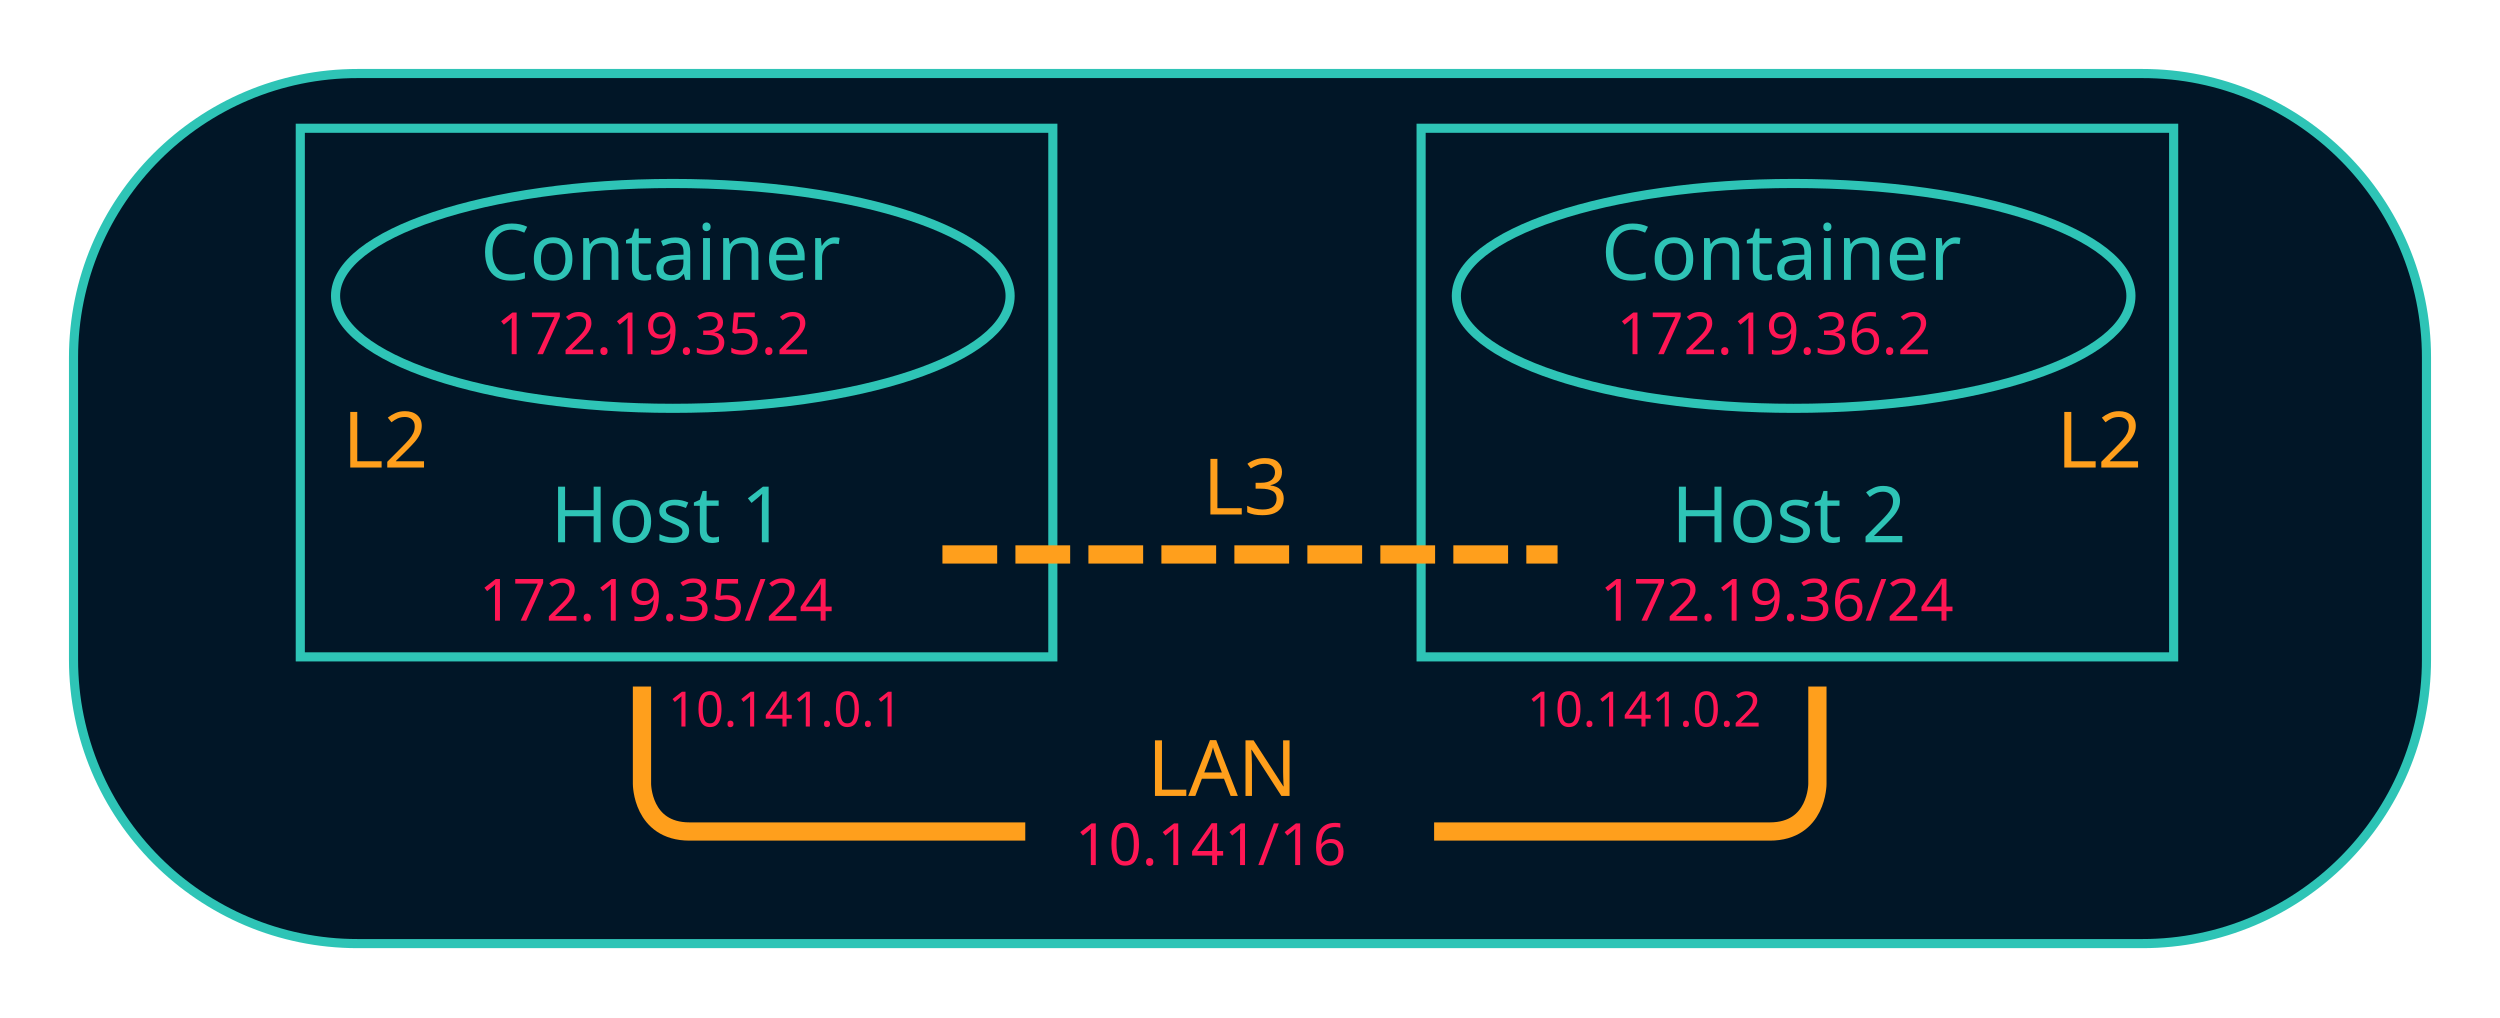
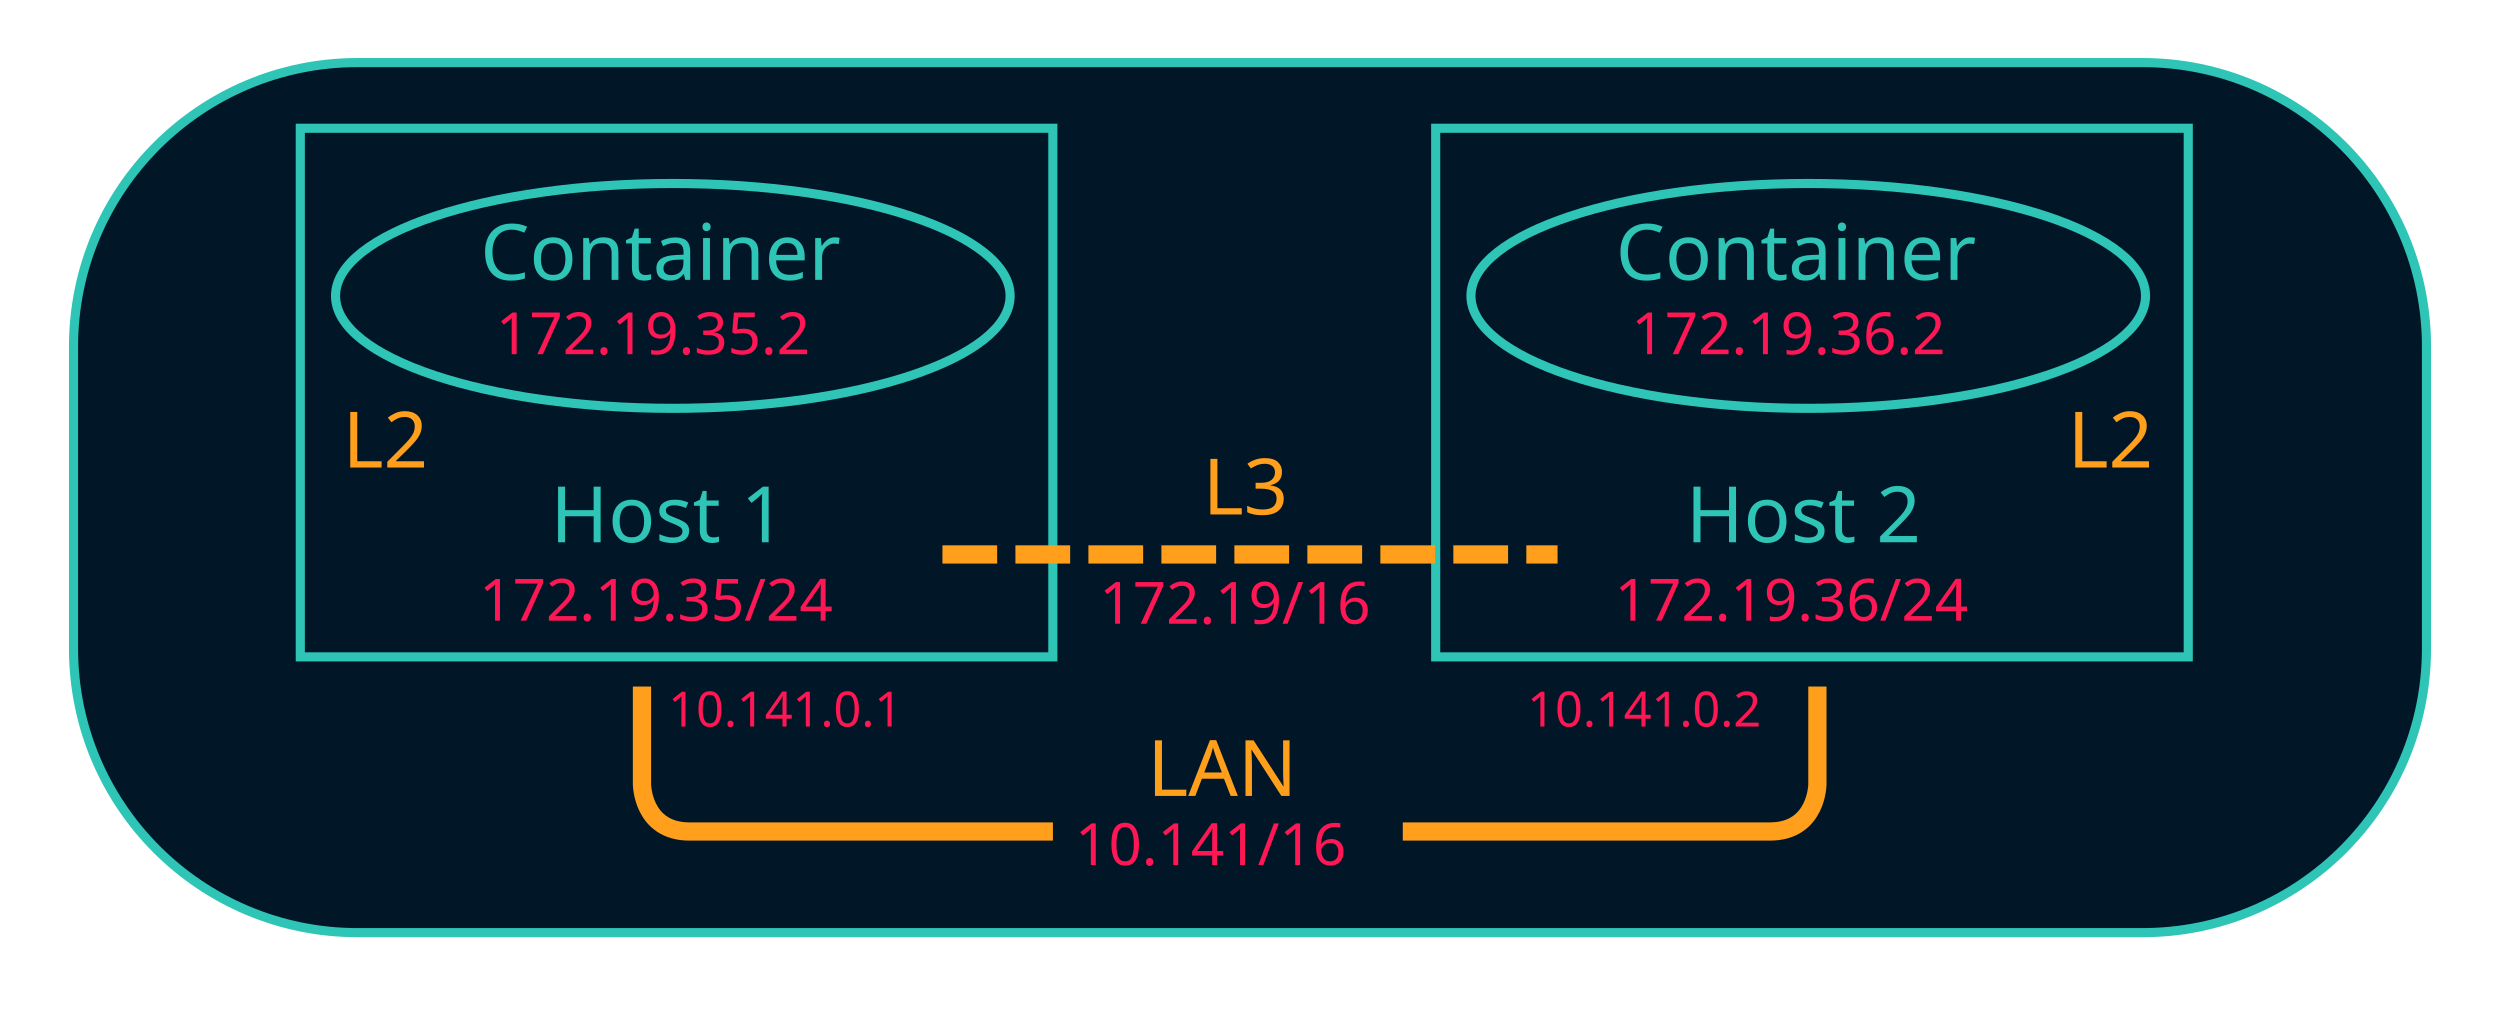
<svg xmlns="http://www.w3.org/2000/svg" width="362.527mm" height="147.494mm" viewBox="0 0 362.527 147.494" version="1.1" id="svg4563">
  <defs id="defs4557" />
  <g id="layer1" transform="translate(32.88839,-32.52434)">
-     <rect style="fill:#011627;fill-opacity:1;stroke:#2ec4b6;stroke-width:1.323;stroke-miterlimit:4;stroke-dasharray:none;stroke-opacity:1" id="rect5243" width="341.204" height="126.171" x="-22.227" y="43.186" ry="41.199" />
+     <rect style="fill:#011627;fill-opacity:1;stroke:#2ec4b6;stroke-width:1.323;stroke-miterlimit:4;stroke-dasharray:none;stroke-opacity:1" id="rect5243" width="341.204" height="126.171" x="-22.227" y="41.598" ry="41.199" />
    <rect style="fill:#011627;fill-opacity:1;stroke:#2ec4b6;stroke-width:1.323;stroke-miterlimit:4;stroke-dasharray:none;stroke-opacity:1" id="rect5178" width="109.127" height="76.656" x="10.657" y="51.123" />
    <text xml:space="preserve" style="font-style:normal;font-weight:normal;font-size:4.233px;line-height:125%;font-family:sans-serif;letter-spacing:0px;word-spacing:0px;fill:#2ec4b6;fill-opacity:1;stroke:none;stroke-width:0.265px;stroke-linecap:butt;stroke-linejoin:miter;stroke-opacity:1" x="46.945" y="111.153" id="text5182">
      <tspan x="46.945" y="111.153" style="font-style:normal;font-size:11.289px;fill:#2ec4b6;fill-opacity:1;stroke-width:0.265px" id="tspan5180">Host 1</tspan>
    </text>
    <text id="text5186" y="122.533" x="36.61" style="font-style:normal;font-weight:normal;font-size:4.233px;line-height:125%;font-family:sans-serif;letter-spacing:0px;word-spacing:0px;fill:#ff1654;fill-opacity:1;stroke:none;stroke-width:0.265px;stroke-linecap:butt;stroke-linejoin:miter;stroke-opacity:1" xml:space="preserve">
      <tspan id="tspan5184" style="font-style:normal;font-size:8.467px;fill:#ff1654;fill-opacity:1;stroke-width:0.265px" y="122.533" x="36.61">172.19.35/24</tspan>
    </text>
    <ellipse style="fill:#011627;fill-opacity:1;stroke:#2ec4b6;stroke-width:1.323;stroke-miterlimit:4;stroke-dasharray:none;stroke-dashoffset:0;stroke-opacity:1" id="path5207" cx="64.679" cy="75.434" rx="48.91" ry="16.303" />
    <text id="text5509" y="73.107" x="36.763" style="font-style:normal;font-weight:normal;font-size:4.233px;line-height:125%;font-family:sans-serif;letter-spacing:0px;word-spacing:0px;fill:#2ec4b6;fill-opacity:1;stroke:none;stroke-width:0.265px;stroke-linecap:butt;stroke-linejoin:miter;stroke-opacity:1" xml:space="preserve">
      <tspan id="tspan5507" style="font-style:normal;font-size:11.289px;fill:#2ec4b6;fill-opacity:1;stroke-width:0.265px" y="73.107" x="36.763">Container</tspan>
    </text>
    <text xml:space="preserve" style="font-style:normal;font-weight:normal;font-size:4.233px;line-height:125%;font-family:sans-serif;letter-spacing:0px;word-spacing:0px;fill:#ff1654;fill-opacity:1;stroke:none;stroke-width:0.265px;stroke-linecap:butt;stroke-linejoin:miter;stroke-opacity:1" x="39.033" y="83.89" id="text5176">
      <tspan x="39.033" y="83.89" style="font-style:normal;font-size:8.467px;fill:#ff1654;fill-opacity:1;stroke-width:0.265px" id="tspan5174">172.19.35.2</tspan>
    </text>
-     <rect y="51.123" x="173.187" height="76.656" width="109.127" id="rect5221" style="fill:#011627;fill-opacity:1;stroke:#2ec4b6;stroke-width:1.323;stroke-miterlimit:4;stroke-dasharray:none;stroke-opacity:1" />
-     <text id="text5225" y="111.153" x="209.475" style="font-style:normal;font-weight:normal;font-size:4.233px;line-height:125%;font-family:sans-serif;letter-spacing:0px;word-spacing:0px;fill:#2ec4b6;fill-opacity:1;stroke:none;stroke-width:0.265px;stroke-linecap:butt;stroke-linejoin:miter;stroke-opacity:1" xml:space="preserve">
-       <tspan id="tspan5223" style="font-style:normal;font-size:11.289px;fill:#2ec4b6;fill-opacity:1;stroke-width:0.265px" y="111.153" x="209.475">Host 2</tspan>
+     <rect y="51.123" x="175.303" height="76.656" width="109.127" id="rect5221" style="fill:#011627;fill-opacity:1;stroke:#2ec4b6;stroke-width:1.323;stroke-miterlimit:4;stroke-dasharray:none;stroke-opacity:1" />
+     <text id="text5225" y="111.153" x="211.591" style="font-style:normal;font-weight:normal;font-size:4.233px;line-height:125%;font-family:sans-serif;letter-spacing:0px;word-spacing:0px;fill:#2ec4b6;fill-opacity:1;stroke:none;stroke-width:0.265px;stroke-linecap:butt;stroke-linejoin:miter;stroke-opacity:1" xml:space="preserve">
+       <tspan id="tspan5223" style="font-style:normal;font-size:11.289px;fill:#2ec4b6;fill-opacity:1;stroke-width:0.265px" y="111.153" x="211.591">Host 2</tspan>
    </text>
-     <text xml:space="preserve" style="font-style:normal;font-weight:normal;font-size:4.233px;line-height:125%;font-family:sans-serif;letter-spacing:0px;word-spacing:0px;fill:#ff1654;fill-opacity:1;stroke:none;stroke-width:0.265px;stroke-linecap:butt;stroke-linejoin:miter;stroke-opacity:1" x="199.14" y="122.533" id="text5229">
-       <tspan x="199.14" y="122.533" style="font-style:normal;font-size:8.467px;fill:#ff1654;fill-opacity:1;stroke-width:0.265px" id="tspan5227">172.19.36/24</tspan>
+     <text xml:space="preserve" style="font-style:normal;font-weight:normal;font-size:4.233px;line-height:125%;font-family:sans-serif;letter-spacing:0px;word-spacing:0px;fill:#ff1654;fill-opacity:1;stroke:none;stroke-width:0.265px;stroke-linecap:butt;stroke-linejoin:miter;stroke-opacity:1" x="201.257" y="122.533" id="text5229">
+       <tspan x="201.257" y="122.533" style="font-style:normal;font-size:8.467px;fill:#ff1654;fill-opacity:1;stroke-width:0.265px" id="tspan5227">172.19.36/24</tspan>
    </text>
-     <ellipse ry="16.303" rx="48.91" cy="75.434" cx="227.209" id="ellipse5231" style="fill:#011627;fill-opacity:1;stroke:#2ec4b6;stroke-width:1.323;stroke-miterlimit:4;stroke-dasharray:none;stroke-dashoffset:0;stroke-opacity:1" />
-     <text xml:space="preserve" style="font-style:normal;font-weight:normal;font-size:4.233px;line-height:125%;font-family:sans-serif;letter-spacing:0px;word-spacing:0px;fill:#2ec4b6;fill-opacity:1;stroke:none;stroke-width:0.265px;stroke-linecap:butt;stroke-linejoin:miter;stroke-opacity:1" x="199.293" y="73.107" id="text5235">
-       <tspan x="199.293" y="73.107" style="font-style:normal;font-size:11.289px;fill:#2ec4b6;fill-opacity:1;stroke-width:0.265px" id="tspan5233">Container</tspan>
+     <ellipse ry="16.303" rx="48.91" cy="75.434" cx="229.326" id="ellipse5231" style="fill:#011627;fill-opacity:1;stroke:#2ec4b6;stroke-width:1.323;stroke-miterlimit:4;stroke-dasharray:none;stroke-dashoffset:0;stroke-opacity:1" />
+     <text xml:space="preserve" style="font-style:normal;font-weight:normal;font-size:4.233px;line-height:125%;font-family:sans-serif;letter-spacing:0px;word-spacing:0px;fill:#2ec4b6;fill-opacity:1;stroke:none;stroke-width:0.265px;stroke-linecap:butt;stroke-linejoin:miter;stroke-opacity:1" x="201.409" y="73.107" id="text5235">
+       <tspan x="201.409" y="73.107" style="font-style:normal;font-size:11.289px;fill:#2ec4b6;fill-opacity:1;stroke-width:0.265px" id="tspan5233">Container</tspan>
    </text>
-     <text id="text5239" y="83.89" x="201.563" style="font-style:normal;font-weight:normal;font-size:4.233px;line-height:125%;font-family:sans-serif;letter-spacing:0px;word-spacing:0px;fill:#ff1654;fill-opacity:1;stroke:none;stroke-width:0.265px;stroke-linecap:butt;stroke-linejoin:miter;stroke-opacity:1" xml:space="preserve">
-       <tspan id="tspan5237" style="font-style:normal;font-size:8.467px;fill:#ff1654;fill-opacity:1;stroke-width:0.265px" y="83.89" x="201.563">172.19.36.2</tspan>
+     <text id="text5239" y="83.89" x="203.68" style="font-style:normal;font-weight:normal;font-size:4.233px;line-height:125%;font-family:sans-serif;letter-spacing:0px;word-spacing:0px;fill:#ff1654;fill-opacity:1;stroke:none;stroke-width:0.265px;stroke-linecap:butt;stroke-linejoin:miter;stroke-opacity:1" xml:space="preserve">
+       <tspan id="tspan5237" style="font-style:normal;font-size:8.467px;fill:#ff1654;fill-opacity:1;stroke-width:0.265px" y="83.89" x="203.68">172.19.36.2</tspan>
    </text>
    <text xml:space="preserve" style="font-style:normal;font-weight:normal;font-size:4.233px;line-height:125%;font-family:sans-serif;letter-spacing:0px;word-spacing:0px;fill:#ff9f1c;fill-opacity:1;stroke:none;stroke-width:0.265px;stroke-linecap:butt;stroke-linejoin:miter;stroke-opacity:1" x="133.5" y="147.946" id="text5247">
      <tspan x="133.5" y="147.946" style="font-style:normal;font-size:11.289px;fill:#ff9f1c;fill-opacity:1;stroke-width:0.265px" id="tspan5245">LAN</tspan>
    </text>
    <text id="text5251" y="157.974" x="123.012" style="font-style:normal;font-weight:normal;font-size:4.233px;line-height:125%;font-family:sans-serif;letter-spacing:0px;word-spacing:0px;fill:#ff1654;fill-opacity:1;stroke:none;stroke-width:0.265px;stroke-linecap:butt;stroke-linejoin:miter;stroke-opacity:1" xml:space="preserve">
      <tspan id="tspan5249" style="font-style:normal;font-size:8.467px;fill:#ff1654;fill-opacity:1;stroke-width:0.265px" y="157.974" x="123.012">10.141/16</tspan>
    </text>
-     <path style="fill:none;fill-rule:evenodd;stroke:#ff9f1c;stroke-width:2.646;stroke-linecap:butt;stroke-linejoin:miter;stroke-miterlimit:4;stroke-dasharray:none;stroke-opacity:1" d="m 60.205,132.08 v 14.124 c 0,0 0,6.898 6.898,6.898 h 48.684" id="path5256" />
-     <path id="path5266" d="m 230.655,132.08 v 14.124 c 0,0 0,6.898 -6.898,6.898 h -48.684" style="fill:none;fill-rule:evenodd;stroke:#ff9f1c;stroke-width:2.646;stroke-linecap:butt;stroke-linejoin:miter;stroke-miterlimit:4;stroke-dasharray:none;stroke-opacity:1" />
+     <path style="fill:none;fill-rule:evenodd;stroke:#ff9f1c;stroke-width:2.646;stroke-linecap:butt;stroke-linejoin:miter;stroke-miterlimit:4;stroke-dasharray:none;stroke-opacity:1" d="m 60.205,132.08 v 14.124 c 0,0 0,6.898 6.898,6.898 h 52.693" id="path5256" />
+     <path id="path5266" d="m 230.655,132.08 v 14.124 c 0,0 0,6.898 -6.898,6.898 h -53.228" style="fill:none;fill-rule:evenodd;stroke:#ff9f1c;stroke-width:2.646;stroke-linecap:butt;stroke-linejoin:miter;stroke-miterlimit:4;stroke-dasharray:none;stroke-opacity:1" />
    <text xml:space="preserve" style="font-style:normal;font-weight:normal;font-size:4.233px;line-height:125%;font-family:sans-serif;letter-spacing:0px;word-spacing:0px;fill:#ff1654;fill-opacity:1;stroke:none;stroke-width:0.265px;stroke-linecap:butt;stroke-linejoin:miter;stroke-opacity:1" x="64.015" y="137.879" id="text5270">
      <tspan x="64.015" y="137.879" style="font-style:normal;font-size:7.056px;fill:#ff1654;fill-opacity:1;stroke-width:0.265px" id="tspan5268">10.141.0.1</tspan>
    </text>
    <text id="text5274" y="137.879" x="188.574" style="font-style:normal;font-weight:normal;font-size:4.233px;line-height:125%;font-family:sans-serif;letter-spacing:0px;word-spacing:0px;fill:#ff1654;fill-opacity:1;stroke:none;stroke-width:0.265px;stroke-linecap:butt;stroke-linejoin:miter;stroke-opacity:1" xml:space="preserve">
      <tspan id="tspan5272" style="font-style:normal;font-size:7.056px;fill:#ff1654;fill-opacity:1;stroke-width:0.265px" y="137.879" x="188.574">10.141.0.2</tspan>
    </text>
    <path style="fill:none;fill-rule:evenodd;stroke:#ff9f1c;stroke-width:2.646;stroke-linecap:butt;stroke-linejoin:miter;stroke-miterlimit:4;stroke-dasharray:7.938, 2.646;stroke-dashoffset:0;stroke-opacity:1" d="m 103.774,112.926 h 89.202" id="path5276" />
    <text id="text5280" y="107.125" x="141.54" style="font-style:normal;font-weight:normal;font-size:4.233px;line-height:125%;font-family:sans-serif;letter-spacing:0px;word-spacing:0px;fill:#ff9f1c;fill-opacity:1;stroke:none;stroke-width:0.265px;stroke-linecap:butt;stroke-linejoin:miter;stroke-opacity:1" xml:space="preserve">
      <tspan id="tspan5278" style="font-style:normal;font-size:11.289px;fill:#ff9f1c;fill-opacity:1;stroke-width:0.265px" y="107.125" x="141.54">L3</tspan>
    </text>
    <text xml:space="preserve" style="font-style:normal;font-weight:normal;font-size:4.233px;line-height:125%;font-family:sans-serif;letter-spacing:0px;word-spacing:0px;fill:#ff9f1c;fill-opacity:1;stroke:none;stroke-width:0.265px;stroke-linecap:butt;stroke-linejoin:miter;stroke-opacity:1" x="16.808" y="100.321" id="text5284">
      <tspan x="16.808" y="100.321" style="font-style:normal;font-size:11.289px;fill:#ff9f1c;fill-opacity:1;stroke-width:0.265px" id="tspan5282">L2</tspan>
    </text>
-     <text id="text5288" y="100.321" x="265.365" style="font-style:normal;font-weight:normal;font-size:4.233px;line-height:125%;font-family:sans-serif;letter-spacing:0px;word-spacing:0px;fill:#ff9f1c;fill-opacity:1;stroke:none;stroke-width:0.265px;stroke-linecap:butt;stroke-linejoin:miter;stroke-opacity:1" xml:space="preserve">
-       <tspan id="tspan5286" style="font-style:normal;font-size:11.289px;fill:#ff9f1c;fill-opacity:1;stroke-width:0.265px" y="100.321" x="265.365">L2</tspan>
+     <text id="text5288" y="100.321" x="266.953" style="font-style:normal;font-weight:normal;font-size:4.233px;line-height:125%;font-family:sans-serif;letter-spacing:0px;word-spacing:0px;fill:#ff9f1c;fill-opacity:1;stroke:none;stroke-width:0.265px;stroke-linecap:butt;stroke-linejoin:miter;stroke-opacity:1" xml:space="preserve">
+       <tspan id="tspan5286" style="font-style:normal;font-size:11.289px;fill:#ff9f1c;fill-opacity:1;stroke-width:0.265px" y="100.321" x="266.953">L2</tspan>
+     </text>
+     <text id="text5186-3" y="122.972" x="126.533" style="font-style:normal;font-weight:normal;font-size:4.233px;line-height:125%;font-family:sans-serif;letter-spacing:0px;word-spacing:0px;fill:#ff1654;fill-opacity:1;stroke:none;stroke-width:0.265px;stroke-linecap:butt;stroke-linejoin:miter;stroke-opacity:1" xml:space="preserve">
+       <tspan id="tspan5184-6" style="font-style:normal;font-size:8.467px;fill:#ff1654;fill-opacity:1;stroke-width:0.265px" y="122.972" x="126.533">172.19/16</tspan>
    </text>
  </g>
</svg>
